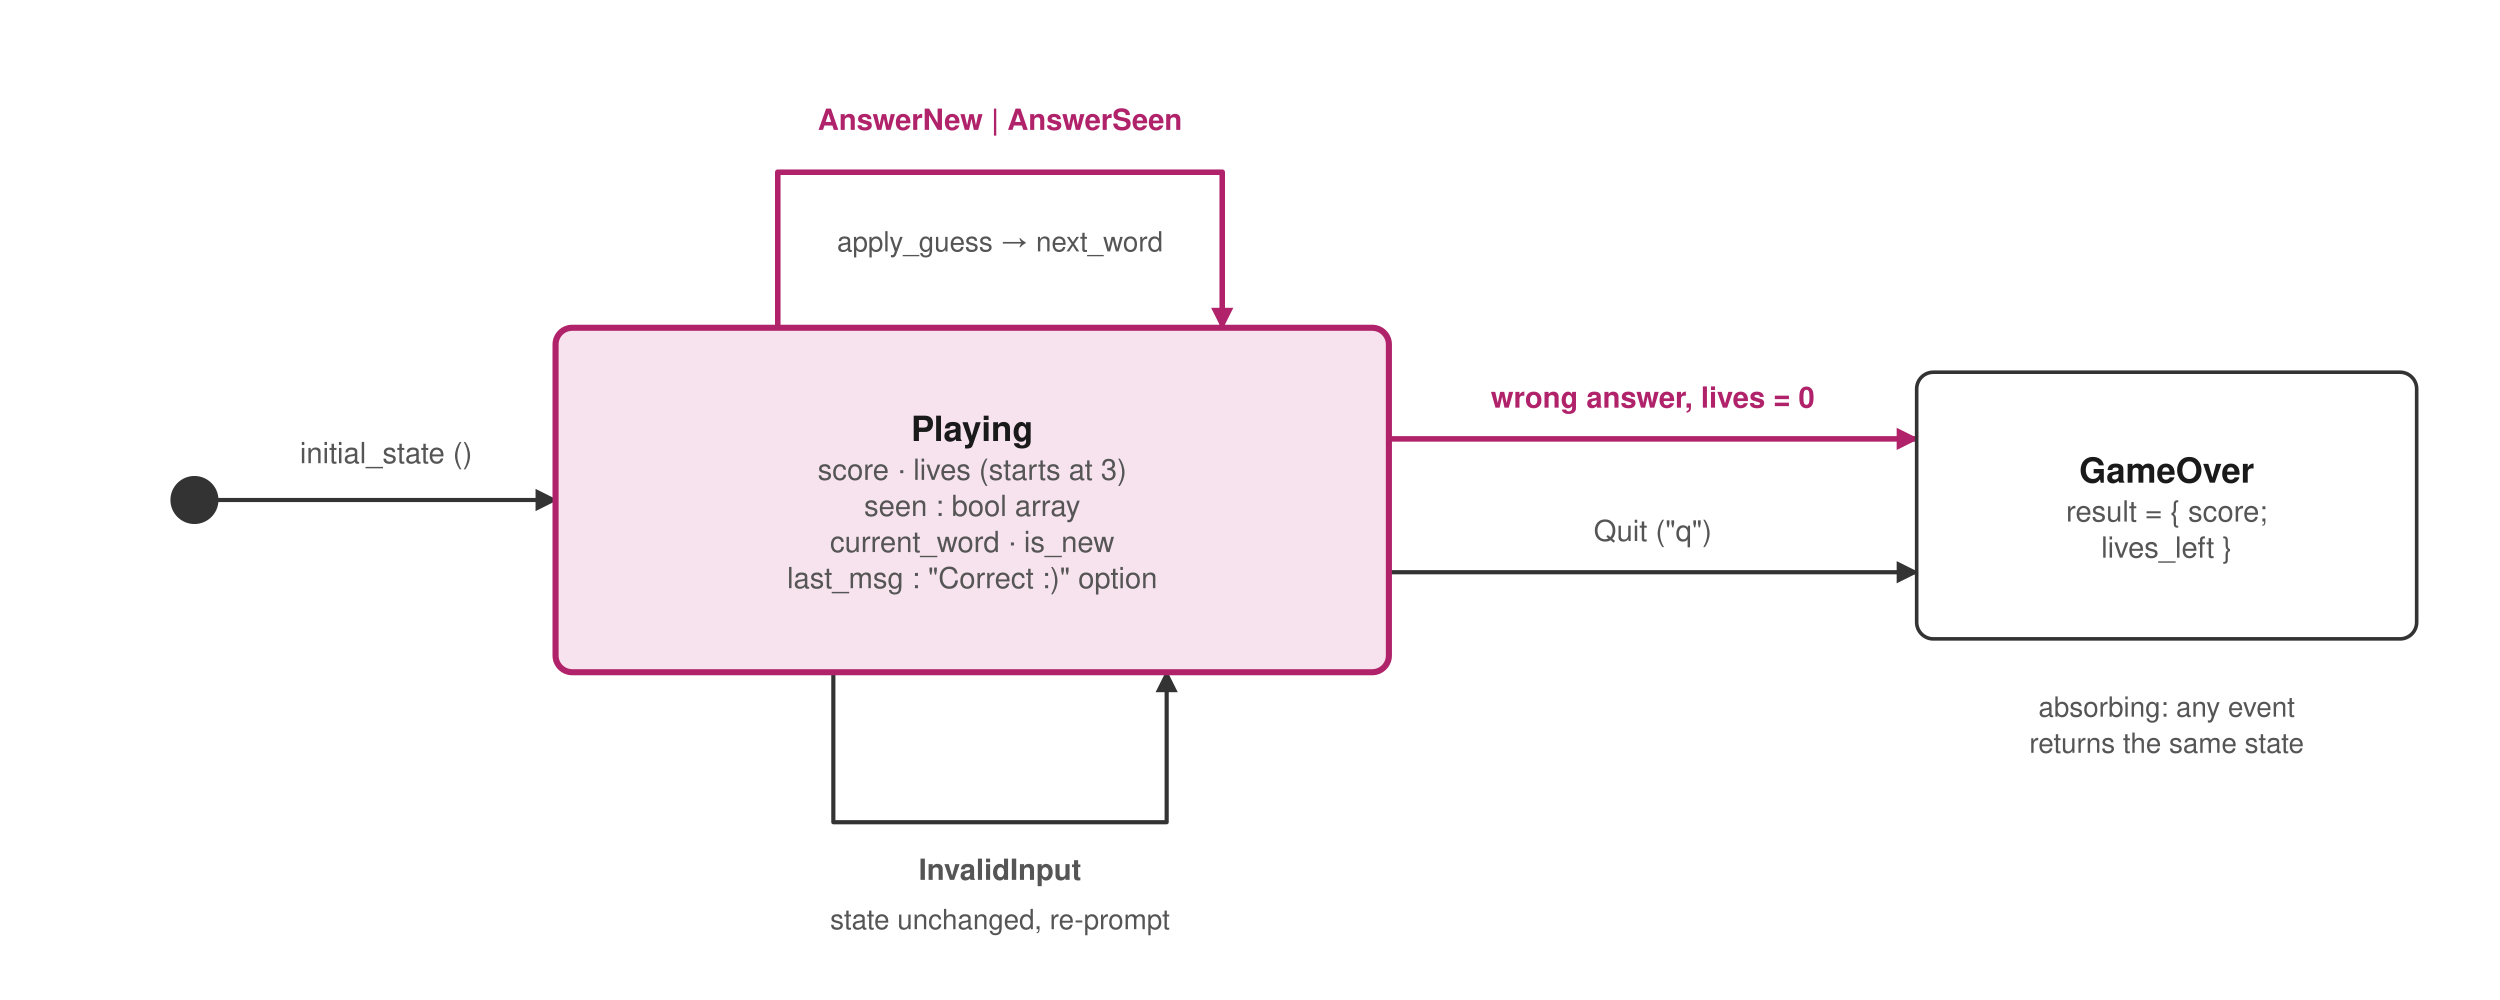
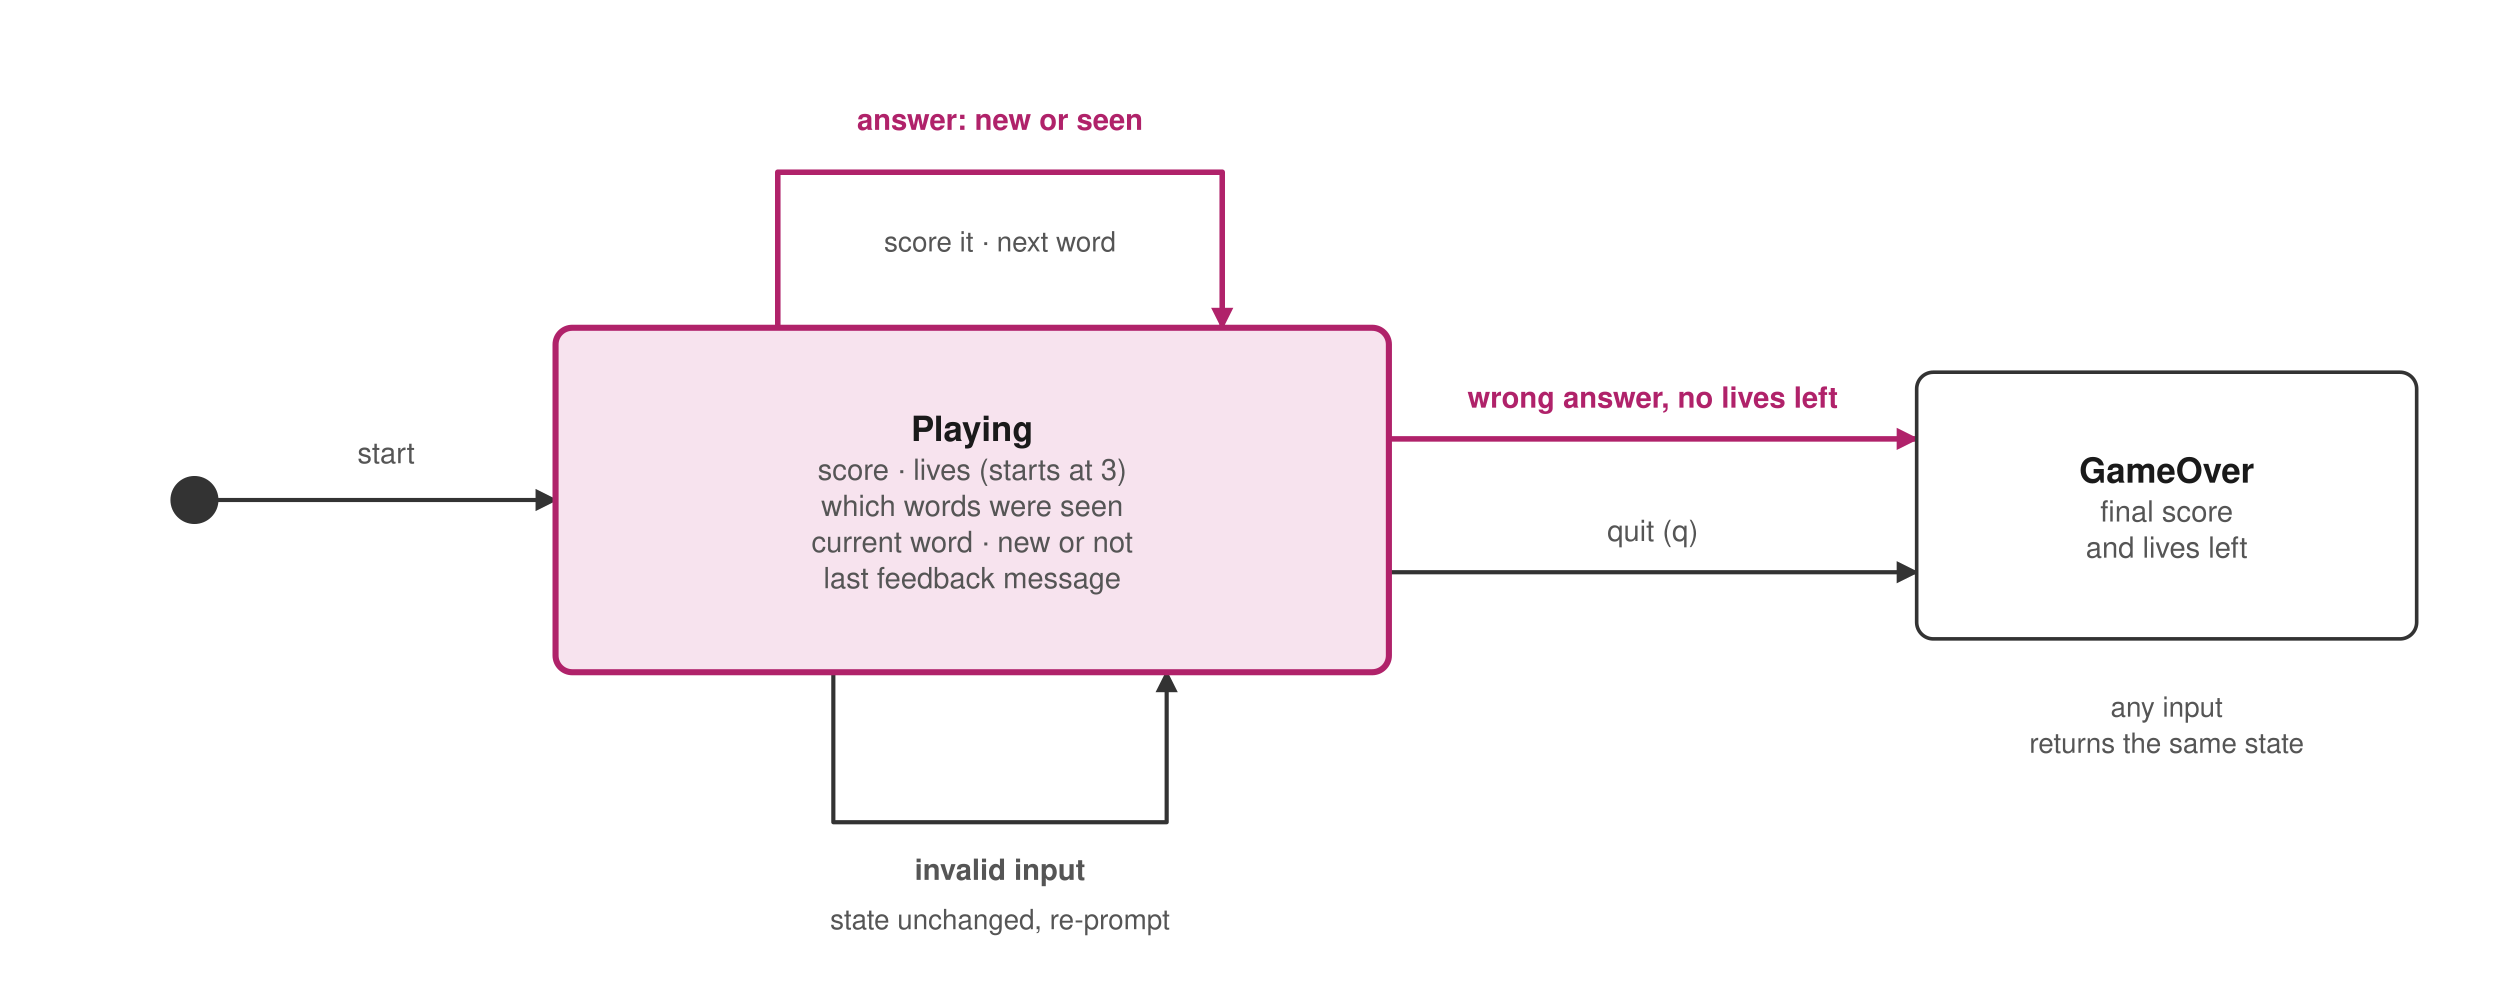
- <svg xmlns="http://www.w3.org/2000/svg" version="1.1" width="900" height="360" viewBox="0 0 900 360" content="&lt;mxfile host=&quot;drawio&quot; type=&quot;device&quot;&gt;&lt;diagram id=&quot;camel-verbal-state-machine&quot; name=&quot;camel-verbal-state-machine&quot;&gt;&lt;mxGraphModel dx=&quot;900&quot; dy=&quot;360&quot; grid=&quot;1&quot; gridSize=&quot;10&quot; guides=&quot;1&quot; tooltips=&quot;1&quot; connect=&quot;1&quot; arrows=&quot;1&quot; fold=&quot;1&quot; page=&quot;0&quot; pageScale=&quot;1&quot; pageWidth=&quot;900&quot; pageHeight=&quot;360&quot; background=&quot;#ffffff&quot; math=&quot;0&quot; shadow=&quot;0&quot;&gt;&lt;root&gt;&lt;mxCell id=&quot;0&quot;/&gt;&lt;mxCell id=&quot;1&quot; parent=&quot;0&quot;/&gt;&lt;mxCell id=&quot;c3&quot; value=&quot;&quot; style=&quot;html=1;rounded=0;strokeColor=#333333;strokeWidth=1.5;endArrow=block;endFill=1;startArrow=none;startFill=1;exitX=1.0;exitY=0.5;exitDx=0;exitDy=0;exitPerimeter=0;entryX=0.0;entryY=0.5;entryDx=0;entryDy=0;entryPerimeter=0;&quot; edge=&quot;1&quot; parent=&quot;1&quot; source=&quot;start&quot; target=&quot;play&quot;&gt;&lt;mxGeometry relative=&quot;1&quot; as=&quot;geometry&quot;&gt;&lt;/mxGeometry&gt;&lt;/mxCell&gt;&lt;mxCell id=&quot;c5&quot; value=&quot;&quot; style=&quot;html=1;rounded=0;strokeColor=#b0226a;strokeWidth=2.0;endArrow=block;endFill=1;startArrow=none;startFill=1;exitX=0.267;exitY=0.0;exitDx=0;exitDy=0;exitPerimeter=0;entryX=0.8;entryY=0.0;entryDx=0;entryDy=0;entryPerimeter=0;&quot; edge=&quot;1&quot; parent=&quot;1&quot; source=&quot;play&quot; target=&quot;play&quot;&gt;&lt;mxGeometry relative=&quot;1&quot; as=&quot;geometry&quot;&gt;&lt;Array as=&quot;points&quot;&gt;&lt;mxPoint x=&quot;280&quot; y=&quot;62&quot;/&gt;&lt;mxPoint x=&quot;440&quot; y=&quot;62&quot;/&gt;&lt;/Array&gt;&lt;/mxGeometry&gt;&lt;/mxCell&gt;&lt;mxCell id=&quot;c8&quot; value=&quot;&quot; style=&quot;html=1;rounded=0;strokeColor=#333333;strokeWidth=1.5;endArrow=block;endFill=1;startArrow=none;startFill=1;exitX=0.333;exitY=1.0;exitDx=0;exitDy=0;exitPerimeter=0;entryX=0.733;entryY=1.0;entryDx=0;entryDy=0;entryPerimeter=0;&quot; edge=&quot;1&quot; parent=&quot;1&quot; source=&quot;play&quot; target=&quot;play&quot;&gt;&lt;mxGeometry relative=&quot;1&quot; as=&quot;geometry&quot;&gt;&lt;Array as=&quot;points&quot;&gt;&lt;mxPoint x=&quot;300&quot; y=&quot;296&quot;/&gt;&lt;mxPoint x=&quot;420&quot; y=&quot;296&quot;/&gt;&lt;/Array&gt;&lt;/mxGeometry&gt;&lt;/mxCell&gt;&lt;mxCell id=&quot;c11&quot; value=&quot;&quot; style=&quot;html=1;rounded=0;strokeColor=#b0226a;strokeWidth=2.0;endArrow=block;endFill=1;startArrow=none;startFill=1;exitX=1.0;exitY=0.323;exitDx=0;exitDy=0;exitPerimeter=0;entryX=0.0;entryY=0.25;entryDx=0;entryDy=0;entryPerimeter=0;&quot; edge=&quot;1&quot; parent=&quot;1&quot; source=&quot;play&quot; target=&quot;over&quot;&gt;&lt;mxGeometry relative=&quot;1&quot; as=&quot;geometry&quot;&gt;&lt;/mxGeometry&gt;&lt;/mxCell&gt;&lt;mxCell id=&quot;c13&quot; value=&quot;&quot; style=&quot;html=1;rounded=0;strokeColor=#333333;strokeWidth=1.5;endArrow=block;endFill=1;startArrow=none;startFill=1;exitX=1.0;exitY=0.71;exitDx=0;exitDy=0;exitPerimeter=0;entryX=0.0;entryY=0.75;entryDx=0;entryDy=0;entryPerimeter=0;&quot; edge=&quot;1&quot; parent=&quot;1&quot; source=&quot;play&quot; target=&quot;over&quot;&gt;&lt;mxGeometry relative=&quot;1&quot; as=&quot;geometry&quot;&gt;&lt;/mxGeometry&gt;&lt;/mxCell&gt;&lt;mxCell id=&quot;start&quot; value=&quot;&quot; style=&quot;ellipse;whiteSpace=wrap;html=1;fontSize=12.5;fontColor=#1a1a1a;rounded=1;arcSize=10;fillColor=#333333;strokeColor=#333333;strokeWidth=1.3;&quot; vertex=&quot;1&quot; parent=&quot;1&quot;&gt;&lt;mxGeometry x=&quot;62&quot; y=&quot;172&quot; width=&quot;16&quot; height=&quot;16&quot; as=&quot;geometry&quot;/&gt;&lt;/mxCell&gt;&lt;mxCell id=&quot;play&quot; value=&quot;&amp;lt;b&amp;gt;Playing&amp;lt;/b&amp;gt;&amp;lt;br&amp;gt;&amp;lt;font style=&amp;quot;font-size:10px&amp;quot; color=&amp;quot;#555555&amp;quot;&amp;gt;score · lives (starts at 3)&amp;lt;br&amp;gt;seen : bool array&amp;lt;br&amp;gt;current_word · is_new&amp;lt;br&amp;gt;last_msg : &amp;amp;quot;Correct :)&amp;amp;quot; option&amp;lt;/font&amp;gt;&quot; style=&quot;whiteSpace=wrap;html=1;fontSize=12.5;fontColor=#1a1a1a;rounded=1;arcSize=10;fillColor=#f7e3ee;strokeColor=#b0226a;strokeWidth=2.2;&quot; vertex=&quot;1&quot; parent=&quot;1&quot;&gt;&lt;mxGeometry x=&quot;200&quot; y=&quot;118&quot; width=&quot;300&quot; height=&quot;124&quot; as=&quot;geometry&quot;/&gt;&lt;/mxCell&gt;&lt;mxCell id=&quot;over&quot; value=&quot;&amp;lt;b&amp;gt;GameOver&amp;lt;/b&amp;gt;&amp;lt;br&amp;gt;&amp;lt;font style=&amp;quot;font-size:10px&amp;quot; color=&amp;quot;#555555&amp;quot;&amp;gt;result = { score;&amp;lt;br&amp;gt;lives_left }&amp;lt;/font&amp;gt;&quot; style=&quot;whiteSpace=wrap;html=1;fontSize=12.5;fontColor=#1a1a1a;rounded=1;arcSize=10;fillColor=#ffffff;strokeColor=#333333;strokeWidth=1.3;&quot; vertex=&quot;1&quot; parent=&quot;1&quot;&gt;&lt;mxGeometry x=&quot;690&quot; y=&quot;134&quot; width=&quot;180&quot; height=&quot;96&quot; as=&quot;geometry&quot;/&gt;&lt;/mxCell&gt;&lt;mxCell id=&quot;c4&quot; value=&quot;initial_state ()&quot; style=&quot;text;html=1;align=center;verticalAlign=middle;fontSize=10.5;fontColor=#555555;labelBackgroundColor=#ffffff;spacing=0;&quot; vertex=&quot;1&quot; parent=&quot;1&quot;&gt;&lt;mxGeometry x=&quot;88.0&quot; y=&quot;155.2&quot; width=&quot;102.1&quot; height=&quot;17.5&quot; as=&quot;geometry&quot;/&gt;&lt;/mxCell&gt;&lt;mxCell id=&quot;c6&quot; value=&quot;&amp;lt;b&amp;gt;AnswerNew | AnswerSeen&amp;lt;/b&amp;gt;&quot; style=&quot;text;html=1;align=center;verticalAlign=middle;fontSize=10.5;fontColor=#b0226a;spacing=0;&quot; vertex=&quot;1&quot; parent=&quot;1&quot;&gt;&lt;mxGeometry x=&quot;291.3&quot; y=&quot;35.2&quot; width=&quot;137.4&quot; height=&quot;17.5&quot; as=&quot;geometry&quot;/&gt;&lt;/mxCell&gt;&lt;mxCell id=&quot;c7&quot; value=&quot;apply_guess → next_word&quot; style=&quot;text;html=1;align=center;verticalAlign=middle;fontSize=10;fontColor=#555555;spacing=0;&quot; vertex=&quot;1&quot; parent=&quot;1&quot;&gt;&lt;mxGeometry x=&quot;291.6&quot; y=&quot;79.5&quot; width=&quot;136.8&quot; height=&quot;17.0&quot; as=&quot;geometry&quot;/&gt;&lt;/mxCell&gt;&lt;mxCell id=&quot;c9&quot; value=&quot;&amp;lt;b&amp;gt;InvalidInput&amp;lt;/b&amp;gt;&quot; style=&quot;text;html=1;align=center;verticalAlign=middle;fontSize=10.5;fontColor=#555555;spacing=0;&quot; vertex=&quot;1&quot; parent=&quot;1&quot;&gt;&lt;mxGeometry x=&quot;320.7&quot; y=&quot;305.2&quot; width=&quot;78.6&quot; height=&quot;17.5&quot; as=&quot;geometry&quot;/&gt;&lt;/mxCell&gt;&lt;mxCell id=&quot;c10&quot; value=&quot;state unchanged, re-prompt&quot; style=&quot;text;html=1;align=center;verticalAlign=middle;fontSize=10;fontColor=#555555;spacing=0;&quot; vertex=&quot;1&quot; parent=&quot;1&quot;&gt;&lt;mxGeometry x=&quot;283.2&quot; y=&quot;323.5&quot; width=&quot;153.6&quot; height=&quot;17.0&quot; as=&quot;geometry&quot;/&gt;&lt;/mxCell&gt;&lt;mxCell id=&quot;c12&quot; value=&quot;&amp;lt;b&amp;gt;wrong answer, lives = 0&amp;lt;/b&amp;gt;&quot; style=&quot;text;html=1;align=center;verticalAlign=middle;fontSize=10.5;fontColor=#b0226a;spacing=0;&quot; vertex=&quot;1&quot; parent=&quot;1&quot;&gt;&lt;mxGeometry x=&quot;523.4&quot; y=&quot;135.2&quot; width=&quot;143.2&quot; height=&quot;17.5&quot; as=&quot;geometry&quot;/&gt;&lt;/mxCell&gt;&lt;mxCell id=&quot;c14&quot; value=&quot;Quit (&amp;amp;quot;q&amp;amp;quot;)&quot; style=&quot;text;html=1;align=center;verticalAlign=middle;fontSize=10.5;fontColor=#555555;spacing=0;&quot; vertex=&quot;1&quot; parent=&quot;1&quot;&gt;&lt;mxGeometry x=&quot;561.6&quot; y=&quot;183.2&quot; width=&quot;66.8&quot; height=&quot;17.5&quot; as=&quot;geometry&quot;/&gt;&lt;/mxCell&gt;&lt;mxCell id=&quot;c15&quot; value=&quot;absorbing: any event&amp;lt;br&amp;gt;returns the same state&quot; style=&quot;text;html=1;align=center;verticalAlign=middle;fontSize=10;fontColor=#555555;spacing=0;&quot; vertex=&quot;1&quot; parent=&quot;1&quot;&gt;&lt;mxGeometry x=&quot;714.4&quot; y=&quot;247.0&quot; width=&quot;131.2&quot; height=&quot;30.0&quot; as=&quot;geometry&quot;/&gt;&lt;/mxCell&gt;&lt;/root&gt;&lt;/mxGraphModel&gt;&lt;/diagram&gt;&lt;/mxfile&gt;">
+ <svg xmlns="http://www.w3.org/2000/svg" version="1.1" width="900" height="360" viewBox="0 0 900 360" content="&lt;mxfile host=&quot;drawio&quot; type=&quot;device&quot;&gt;&lt;diagram id=&quot;camel-verbal-state-machine&quot; name=&quot;camel-verbal-state-machine&quot;&gt;&lt;mxGraphModel dx=&quot;900&quot; dy=&quot;360&quot; grid=&quot;1&quot; gridSize=&quot;10&quot; guides=&quot;1&quot; tooltips=&quot;1&quot; connect=&quot;1&quot; arrows=&quot;1&quot; fold=&quot;1&quot; page=&quot;0&quot; pageScale=&quot;1&quot; pageWidth=&quot;900&quot; pageHeight=&quot;360&quot; background=&quot;#ffffff&quot; math=&quot;0&quot; shadow=&quot;0&quot;&gt;&lt;root&gt;&lt;mxCell id=&quot;0&quot;/&gt;&lt;mxCell id=&quot;1&quot; parent=&quot;0&quot;/&gt;&lt;mxCell id=&quot;c3&quot; value=&quot;&quot; style=&quot;html=1;rounded=0;strokeColor=#333333;strokeWidth=1.5;endArrow=block;endFill=1;startArrow=none;startFill=1;exitX=1.0;exitY=0.5;exitDx=0;exitDy=0;exitPerimeter=0;entryX=0.0;entryY=0.5;entryDx=0;entryDy=0;entryPerimeter=0;&quot; edge=&quot;1&quot; parent=&quot;1&quot; source=&quot;start&quot; target=&quot;play&quot;&gt;&lt;mxGeometry relative=&quot;1&quot; as=&quot;geometry&quot;&gt;&lt;/mxGeometry&gt;&lt;/mxCell&gt;&lt;mxCell id=&quot;c5&quot; value=&quot;&quot; style=&quot;html=1;rounded=0;strokeColor=#b0226a;strokeWidth=2.0;endArrow=block;endFill=1;startArrow=none;startFill=1;exitX=0.267;exitY=0.0;exitDx=0;exitDy=0;exitPerimeter=0;entryX=0.8;entryY=0.0;entryDx=0;entryDy=0;entryPerimeter=0;&quot; edge=&quot;1&quot; parent=&quot;1&quot; source=&quot;play&quot; target=&quot;play&quot;&gt;&lt;mxGeometry relative=&quot;1&quot; as=&quot;geometry&quot;&gt;&lt;Array as=&quot;points&quot;&gt;&lt;mxPoint x=&quot;280&quot; y=&quot;62&quot;/&gt;&lt;mxPoint x=&quot;440&quot; y=&quot;62&quot;/&gt;&lt;/Array&gt;&lt;/mxGeometry&gt;&lt;/mxCell&gt;&lt;mxCell id=&quot;c8&quot; value=&quot;&quot; style=&quot;html=1;rounded=0;strokeColor=#333333;strokeWidth=1.5;endArrow=block;endFill=1;startArrow=none;startFill=1;exitX=0.333;exitY=1.0;exitDx=0;exitDy=0;exitPerimeter=0;entryX=0.733;entryY=1.0;entryDx=0;entryDy=0;entryPerimeter=0;&quot; edge=&quot;1&quot; parent=&quot;1&quot; source=&quot;play&quot; target=&quot;play&quot;&gt;&lt;mxGeometry relative=&quot;1&quot; as=&quot;geometry&quot;&gt;&lt;Array as=&quot;points&quot;&gt;&lt;mxPoint x=&quot;300&quot; y=&quot;296&quot;/&gt;&lt;mxPoint x=&quot;420&quot; y=&quot;296&quot;/&gt;&lt;/Array&gt;&lt;/mxGeometry&gt;&lt;/mxCell&gt;&lt;mxCell id=&quot;c11&quot; value=&quot;&quot; style=&quot;html=1;rounded=0;strokeColor=#b0226a;strokeWidth=2.0;endArrow=block;endFill=1;startArrow=none;startFill=1;exitX=1.0;exitY=0.323;exitDx=0;exitDy=0;exitPerimeter=0;entryX=0.0;entryY=0.25;entryDx=0;entryDy=0;entryPerimeter=0;&quot; edge=&quot;1&quot; parent=&quot;1&quot; source=&quot;play&quot; target=&quot;over&quot;&gt;&lt;mxGeometry relative=&quot;1&quot; as=&quot;geometry&quot;&gt;&lt;/mxGeometry&gt;&lt;/mxCell&gt;&lt;mxCell id=&quot;c13&quot; value=&quot;&quot; style=&quot;html=1;rounded=0;strokeColor=#333333;strokeWidth=1.5;endArrow=block;endFill=1;startArrow=none;startFill=1;exitX=1.0;exitY=0.71;exitDx=0;exitDy=0;exitPerimeter=0;entryX=0.0;entryY=0.75;entryDx=0;entryDy=0;entryPerimeter=0;&quot; edge=&quot;1&quot; parent=&quot;1&quot; source=&quot;play&quot; target=&quot;over&quot;&gt;&lt;mxGeometry relative=&quot;1&quot; as=&quot;geometry&quot;&gt;&lt;/mxGeometry&gt;&lt;/mxCell&gt;&lt;mxCell id=&quot;start&quot; value=&quot;&quot; style=&quot;ellipse;whiteSpace=wrap;html=1;fontSize=12.5;fontColor=#1a1a1a;rounded=1;arcSize=10;fillColor=#333333;strokeColor=#333333;strokeWidth=1.3;&quot; vertex=&quot;1&quot; parent=&quot;1&quot;&gt;&lt;mxGeometry x=&quot;62&quot; y=&quot;172&quot; width=&quot;16&quot; height=&quot;16&quot; as=&quot;geometry&quot;/&gt;&lt;/mxCell&gt;&lt;mxCell id=&quot;play&quot; value=&quot;&amp;lt;b&amp;gt;Playing&amp;lt;/b&amp;gt;&amp;lt;br&amp;gt;&amp;lt;font style=&amp;quot;font-size:10px&amp;quot; color=&amp;quot;#555555&amp;quot;&amp;gt;score · lives (starts at 3)&amp;lt;br&amp;gt;which words were seen&amp;lt;br&amp;gt;current word · new or not&amp;lt;br&amp;gt;last feedback message&amp;lt;/font&amp;gt;&quot; style=&quot;whiteSpace=wrap;html=1;fontSize=12.5;fontColor=#1a1a1a;rounded=1;arcSize=10;fillColor=#f7e3ee;strokeColor=#b0226a;strokeWidth=2.2;&quot; vertex=&quot;1&quot; parent=&quot;1&quot;&gt;&lt;mxGeometry x=&quot;200&quot; y=&quot;118&quot; width=&quot;300&quot; height=&quot;124&quot; as=&quot;geometry&quot;/&gt;&lt;/mxCell&gt;&lt;mxCell id=&quot;over&quot; value=&quot;&amp;lt;b&amp;gt;GameOver&amp;lt;/b&amp;gt;&amp;lt;br&amp;gt;&amp;lt;font style=&amp;quot;font-size:10px&amp;quot; color=&amp;quot;#555555&amp;quot;&amp;gt;final score&amp;lt;br&amp;gt;and lives left&amp;lt;/font&amp;gt;&quot; style=&quot;whiteSpace=wrap;html=1;fontSize=12.5;fontColor=#1a1a1a;rounded=1;arcSize=10;fillColor=#ffffff;strokeColor=#333333;strokeWidth=1.3;&quot; vertex=&quot;1&quot; parent=&quot;1&quot;&gt;&lt;mxGeometry x=&quot;690&quot; y=&quot;134&quot; width=&quot;180&quot; height=&quot;96&quot; as=&quot;geometry&quot;/&gt;&lt;/mxCell&gt;&lt;mxCell id=&quot;c4&quot; value=&quot;start&quot; style=&quot;text;html=1;align=center;verticalAlign=middle;fontSize=10.5;fontColor=#555555;labelBackgroundColor=#ffffff;spacing=0;&quot; vertex=&quot;1&quot; parent=&quot;1&quot;&gt;&lt;mxGeometry x=&quot;88.0&quot; y=&quot;155.2&quot; width=&quot;102.1&quot; height=&quot;17.5&quot; as=&quot;geometry&quot;/&gt;&lt;/mxCell&gt;&lt;mxCell id=&quot;c6&quot; value=&quot;&amp;lt;b&amp;gt;answer: new or seen&amp;lt;/b&amp;gt;&quot; style=&quot;text;html=1;align=center;verticalAlign=middle;fontSize=10.5;fontColor=#b0226a;spacing=0;&quot; vertex=&quot;1&quot; parent=&quot;1&quot;&gt;&lt;mxGeometry x=&quot;291.3&quot; y=&quot;35.2&quot; width=&quot;137.4&quot; height=&quot;17.5&quot; as=&quot;geometry&quot;/&gt;&lt;/mxCell&gt;&lt;mxCell id=&quot;c7&quot; value=&quot;score it · next word&quot; style=&quot;text;html=1;align=center;verticalAlign=middle;fontSize=10;fontColor=#555555;spacing=0;&quot; vertex=&quot;1&quot; parent=&quot;1&quot;&gt;&lt;mxGeometry x=&quot;291.6&quot; y=&quot;79.5&quot; width=&quot;136.8&quot; height=&quot;17.0&quot; as=&quot;geometry&quot;/&gt;&lt;/mxCell&gt;&lt;mxCell id=&quot;c9&quot; value=&quot;&amp;lt;b&amp;gt;invalid input&amp;lt;/b&amp;gt;&quot; style=&quot;text;html=1;align=center;verticalAlign=middle;fontSize=10.5;fontColor=#555555;spacing=0;&quot; vertex=&quot;1&quot; parent=&quot;1&quot;&gt;&lt;mxGeometry x=&quot;320.7&quot; y=&quot;305.2&quot; width=&quot;78.6&quot; height=&quot;17.5&quot; as=&quot;geometry&quot;/&gt;&lt;/mxCell&gt;&lt;mxCell id=&quot;c10&quot; value=&quot;state unchanged, re-prompt&quot; style=&quot;text;html=1;align=center;verticalAlign=middle;fontSize=10;fontColor=#555555;spacing=0;&quot; vertex=&quot;1&quot; parent=&quot;1&quot;&gt;&lt;mxGeometry x=&quot;283.2&quot; y=&quot;323.5&quot; width=&quot;153.6&quot; height=&quot;17.0&quot; as=&quot;geometry&quot;/&gt;&lt;/mxCell&gt;&lt;mxCell id=&quot;c12&quot; value=&quot;&amp;lt;b&amp;gt;wrong answer, no lives left&amp;lt;/b&amp;gt;&quot; style=&quot;text;html=1;align=center;verticalAlign=middle;fontSize=10.5;fontColor=#b0226a;spacing=0;&quot; vertex=&quot;1&quot; parent=&quot;1&quot;&gt;&lt;mxGeometry x=&quot;523.4&quot; y=&quot;135.2&quot; width=&quot;143.2&quot; height=&quot;17.5&quot; as=&quot;geometry&quot;/&gt;&lt;/mxCell&gt;&lt;mxCell id=&quot;c14&quot; value=&quot;quit (q)&quot; style=&quot;text;html=1;align=center;verticalAlign=middle;fontSize=10.5;fontColor=#555555;spacing=0;&quot; vertex=&quot;1&quot; parent=&quot;1&quot;&gt;&lt;mxGeometry x=&quot;561.6&quot; y=&quot;183.2&quot; width=&quot;66.8&quot; height=&quot;17.5&quot; as=&quot;geometry&quot;/&gt;&lt;/mxCell&gt;&lt;mxCell id=&quot;c15&quot; value=&quot;any input&amp;lt;br&amp;gt;returns the same state&quot; style=&quot;text;html=1;align=center;verticalAlign=middle;fontSize=10;fontColor=#555555;spacing=0;&quot; vertex=&quot;1&quot; parent=&quot;1&quot;&gt;&lt;mxGeometry x=&quot;714.4&quot; y=&quot;247.0&quot; width=&quot;131.2&quot; height=&quot;30.0&quot; as=&quot;geometry&quot;/&gt;&lt;/mxCell&gt;&lt;/root&gt;&lt;/mxGraphModel&gt;&lt;/diagram&gt;&lt;/mxfile&gt;">
  <defs>
    <marker id="ah-333333" viewBox="0 0 10 10" refX="9" refY="5" markerWidth="8" markerHeight="8" markerUnits="userSpaceOnUse" orient="auto">
      <path d="M0,0 L10,5 L0,10 z" fill="#333333" />
    </marker>
    <marker id="as-333333" viewBox="0 0 10 10" refX="1" refY="5" markerWidth="8" markerHeight="8" markerUnits="userSpaceOnUse" orient="auto">
      <path d="M10,0 L0,5 L10,10 z" fill="#333333" />
    </marker>
    <marker id="ah-b0226a" viewBox="0 0 10 10" refX="9" refY="5" markerWidth="8" markerHeight="8" markerUnits="userSpaceOnUse" orient="auto">
      <path d="M0,0 L10,5 L0,10 z" fill="#b0226a" />
    </marker>
    <marker id="as-b0226a" viewBox="0 0 10 10" refX="1" refY="5" markerWidth="8" markerHeight="8" markerUnits="userSpaceOnUse" orient="auto">
      <path d="M10,0 L0,5 L10,10 z" fill="#b0226a" />
    </marker>
  </defs>
  <rect x="0" y="0" width="900" height="360" fill="#ffffff" />
  <path d="M78,180 L200,180" fill="none" stroke="#333333" stroke-width="1.5" marker-end="url(#ah-333333)" stroke-linejoin="round" />
  <path d="M280,118 L280,62 L440,62 L440,118" fill="none" stroke="#b0226a" stroke-width="2.0" marker-end="url(#ah-b0226a)" stroke-linejoin="round" />
  <path d="M300,242 L300,296 L420,296 L420,242" fill="none" stroke="#333333" stroke-width="1.5" marker-end="url(#ah-333333)" stroke-linejoin="round" />
  <path d="M500,158 L690,158" fill="none" stroke="#b0226a" stroke-width="2.0" marker-end="url(#ah-b0226a)" stroke-linejoin="round" />
  <path d="M500,206 L690,206" fill="none" stroke="#333333" stroke-width="1.5" marker-end="url(#ah-333333)" stroke-linejoin="round" />
  <ellipse cx="70.0" cy="180.0" rx="8.0" ry="8.0" fill="#333333" stroke="#333333" stroke-width="1.3" />
  <rect x="200" y="118" width="300" height="124" rx="6" fill="#f7e3ee" stroke="#b0226a" stroke-width="2.2" />
  <text x="350.0" y="158.75" text-anchor="middle" font-family="Helvetica, Arial, sans-serif" font-size="12.5" font-weight="bold" fill="#1a1a1a">Playing</text>
  <text x="350.0" y="172.75" text-anchor="middle" font-family="Helvetica, Arial, sans-serif" font-size="10.5" fill="#555555">score · lives (starts at 3)</text>
-   <text x="350.0" y="185.75" text-anchor="middle" font-family="Helvetica, Arial, sans-serif" font-size="10.5" fill="#555555">seen : bool array</text>
-   <text x="350.0" y="198.75" text-anchor="middle" font-family="Helvetica, Arial, sans-serif" font-size="10.5" fill="#555555">current_word · is_new</text>
-   <text x="350.0" y="211.75" text-anchor="middle" font-family="Helvetica, Arial, sans-serif" font-size="10.5" fill="#555555">last_msg : "Correct :)" option</text>
+   <text x="350.0" y="185.75" text-anchor="middle" font-family="Helvetica, Arial, sans-serif" font-size="10.5" fill="#555555">which words were seen</text>
+   <text x="350.0" y="198.75" text-anchor="middle" font-family="Helvetica, Arial, sans-serif" font-size="10.5" fill="#555555">current word · new or not</text>
+   <text x="350.0" y="211.75" text-anchor="middle" font-family="Helvetica, Arial, sans-serif" font-size="10.5" fill="#555555">last feedback message</text>
  <rect x="690" y="134" width="180" height="96" rx="6" fill="#ffffff" stroke="#333333" stroke-width="1.3" />
  <text x="780.0" y="173.75" text-anchor="middle" font-family="Helvetica, Arial, sans-serif" font-size="12.5" font-weight="bold" fill="#1a1a1a">GameOver</text>
-   <text x="780.0" y="187.75" text-anchor="middle" font-family="Helvetica, Arial, sans-serif" font-size="10.5" fill="#555555">result = { score;</text>
-   <text x="780.0" y="200.75" text-anchor="middle" font-family="Helvetica, Arial, sans-serif" font-size="10.5" fill="#555555">lives_left }</text>
+   <text x="780.0" y="187.75" text-anchor="middle" font-family="Helvetica, Arial, sans-serif" font-size="10.5" fill="#555555">final score</text>
+   <text x="780.0" y="200.75" text-anchor="middle" font-family="Helvetica, Arial, sans-serif" font-size="10.5" fill="#555555">and lives left</text>
  <rect x="87.96" y="155.25" width="102.08" height="17.5" fill="#ffffff" fill-opacity="0.92" />
-   <text x="139" y="166.75" text-anchor="middle" font-family="Helvetica, Arial, sans-serif" font-size="10.5" fill="#555555">initial_state ()</text>
-   <text x="360" y="46.75" text-anchor="middle" font-family="Helvetica, Arial, sans-serif" font-size="10.5" font-weight="bold" fill="#b0226a">AnswerNew | AnswerSeen</text>
-   <text x="360" y="90.5" text-anchor="middle" font-family="Helvetica, Arial, sans-serif" font-size="10" fill="#555555">apply_guess → next_word</text>
-   <text x="360" y="316.75" text-anchor="middle" font-family="Helvetica, Arial, sans-serif" font-size="10.5" font-weight="bold" fill="#555555">InvalidInput</text>
+   <text x="139" y="166.75" text-anchor="middle" font-family="Helvetica, Arial, sans-serif" font-size="10.5" fill="#555555">start</text>
+   <text x="360" y="46.75" text-anchor="middle" font-family="Helvetica, Arial, sans-serif" font-size="10.5" font-weight="bold" fill="#b0226a">answer: new or seen</text>
+   <text x="360" y="90.5" text-anchor="middle" font-family="Helvetica, Arial, sans-serif" font-size="10" fill="#555555">score it · next word</text>
+   <text x="360" y="316.75" text-anchor="middle" font-family="Helvetica, Arial, sans-serif" font-size="10.5" font-weight="bold" fill="#555555">invalid input</text>
  <text x="360" y="334.5" text-anchor="middle" font-family="Helvetica, Arial, sans-serif" font-size="10" fill="#555555">state unchanged, re-prompt</text>
-   <text x="595" y="146.75" text-anchor="middle" font-family="Helvetica, Arial, sans-serif" font-size="10.5" font-weight="bold" fill="#b0226a">wrong answer, lives = 0</text>
-   <text x="595" y="194.75" text-anchor="middle" font-family="Helvetica, Arial, sans-serif" font-size="10.5" fill="#555555">Quit ("q")</text>
-   <text x="780" y="258.0" text-anchor="middle" font-family="Helvetica, Arial, sans-serif" font-size="10" fill="#555555">absorbing: any event</text>
+   <text x="595" y="146.75" text-anchor="middle" font-family="Helvetica, Arial, sans-serif" font-size="10.5" font-weight="bold" fill="#b0226a">wrong answer, no lives left</text>
+   <text x="595" y="194.75" text-anchor="middle" font-family="Helvetica, Arial, sans-serif" font-size="10.5" fill="#555555">quit (q)</text>
+   <text x="780" y="258.0" text-anchor="middle" font-family="Helvetica, Arial, sans-serif" font-size="10" fill="#555555">any input</text>
  <text x="780" y="271.0" text-anchor="middle" font-family="Helvetica, Arial, sans-serif" font-size="10" fill="#555555">returns the same state</text>
</svg>
